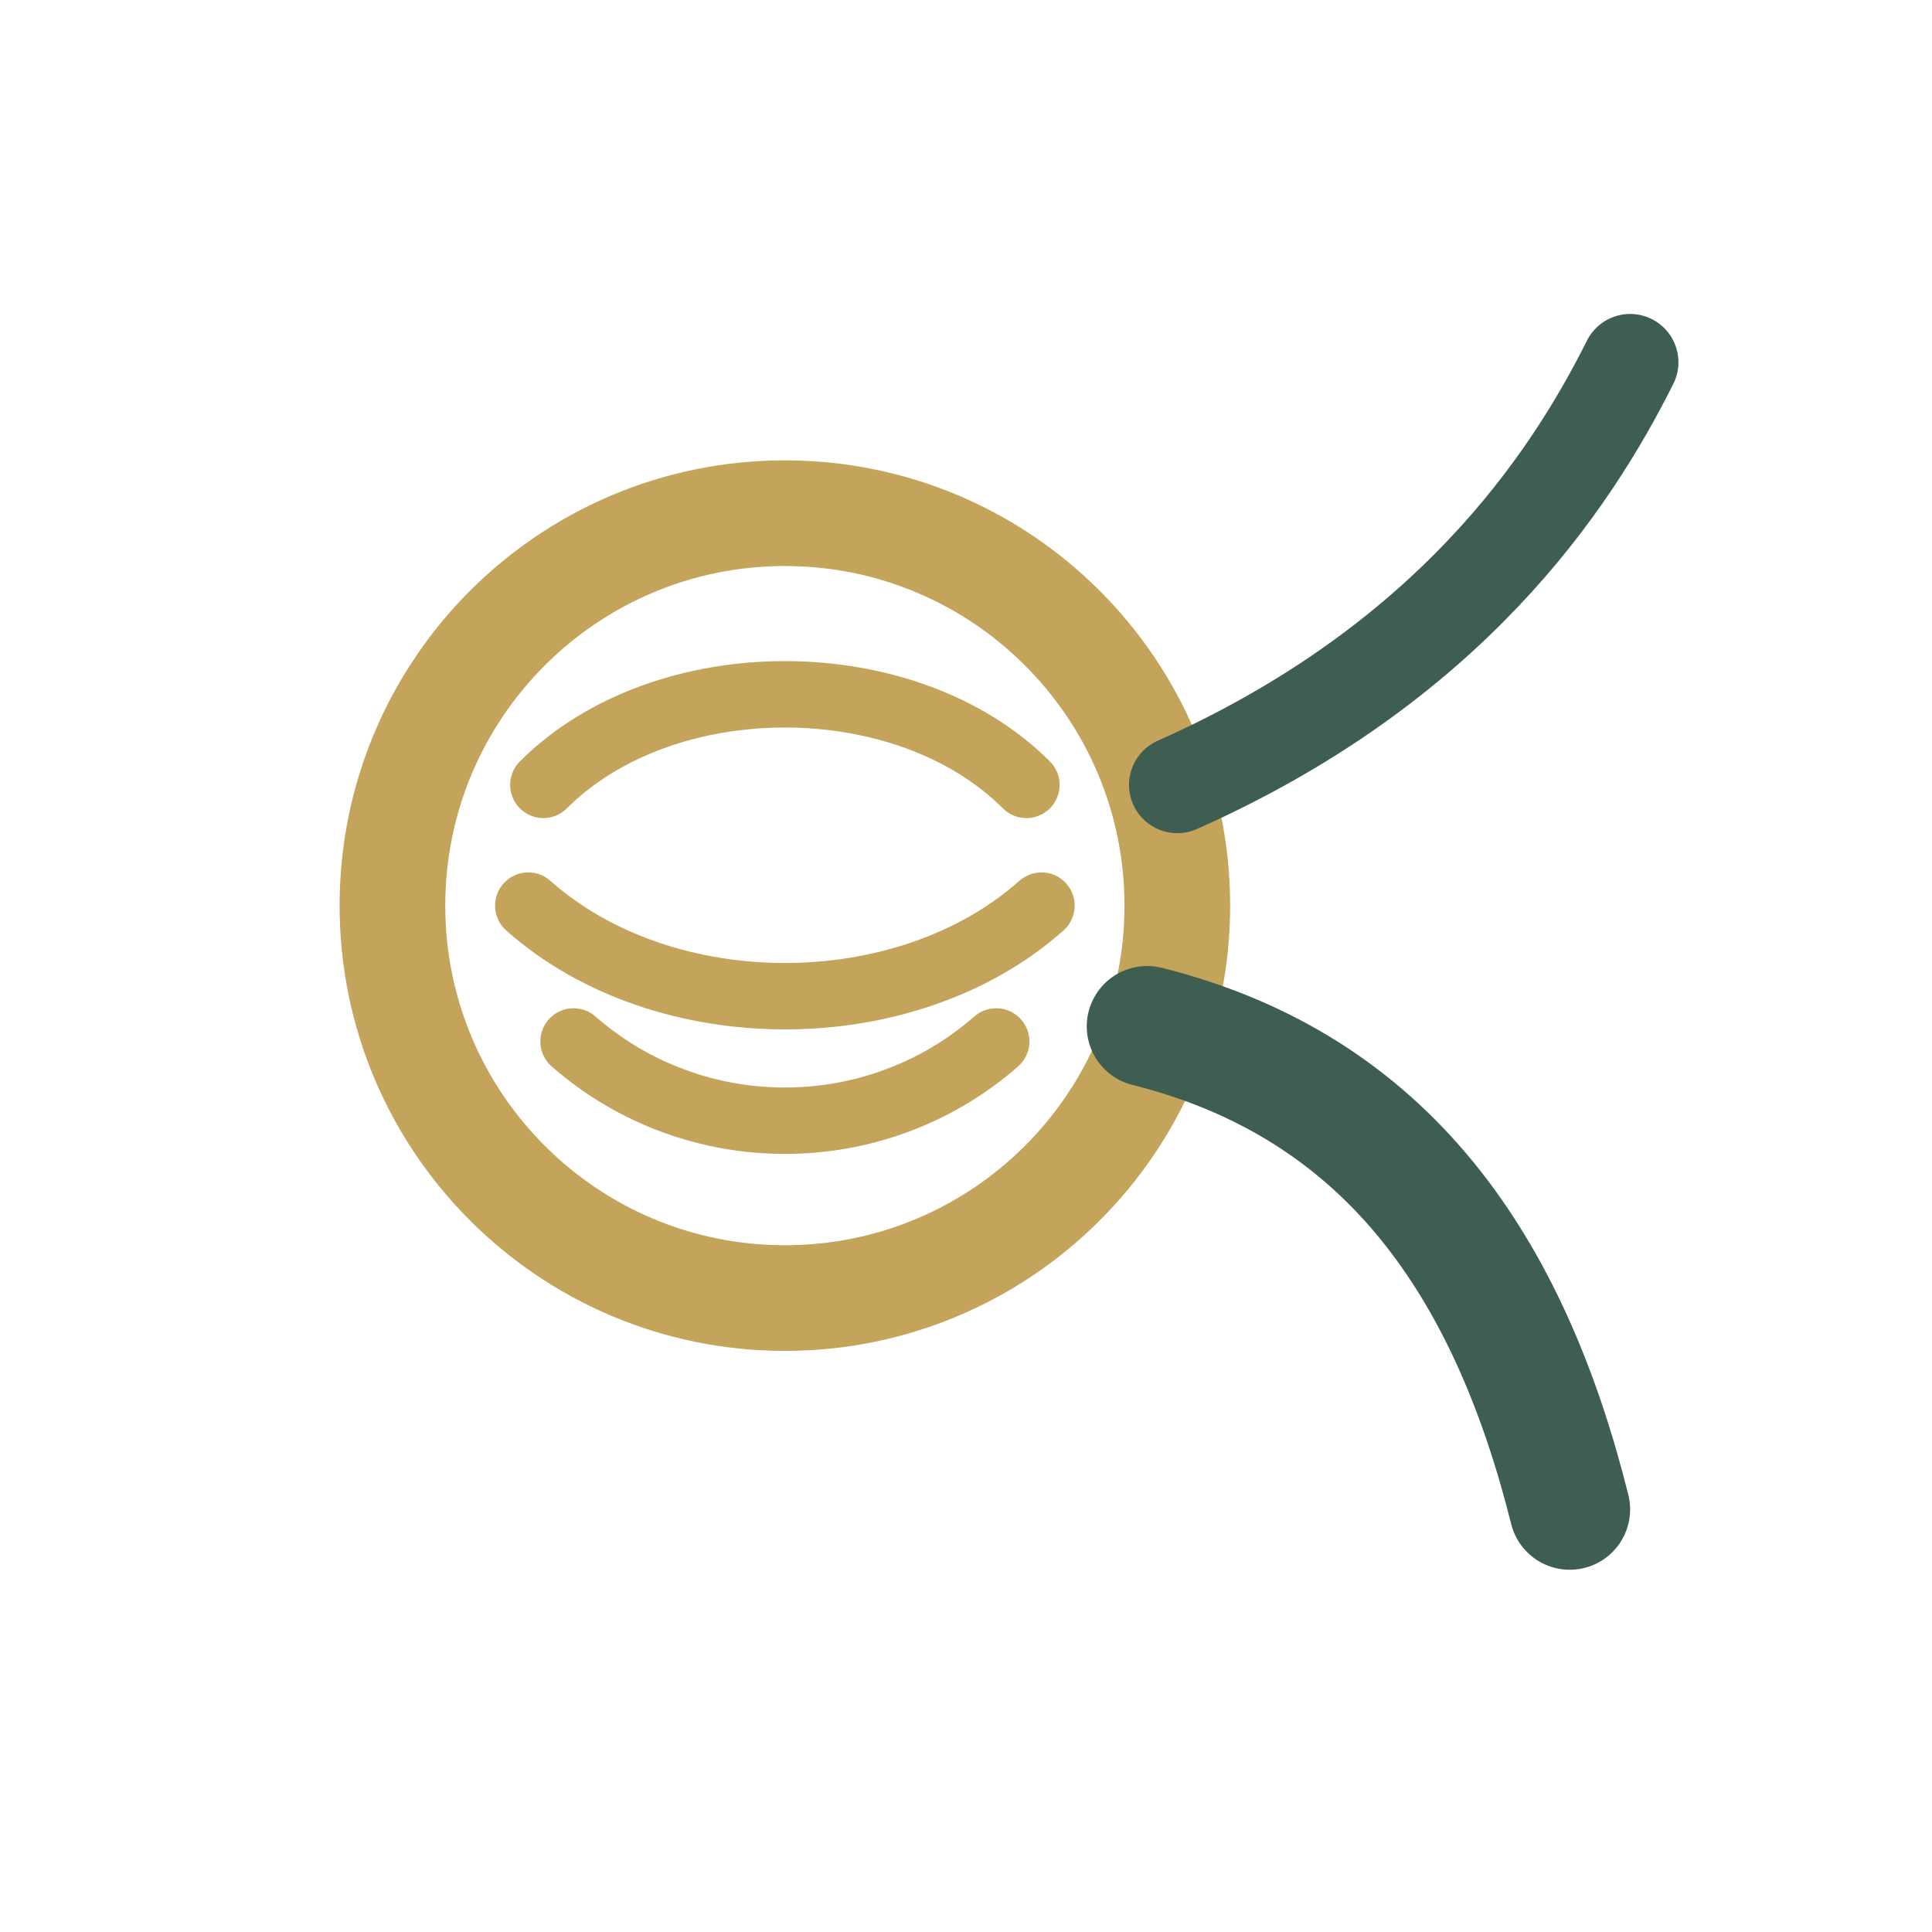
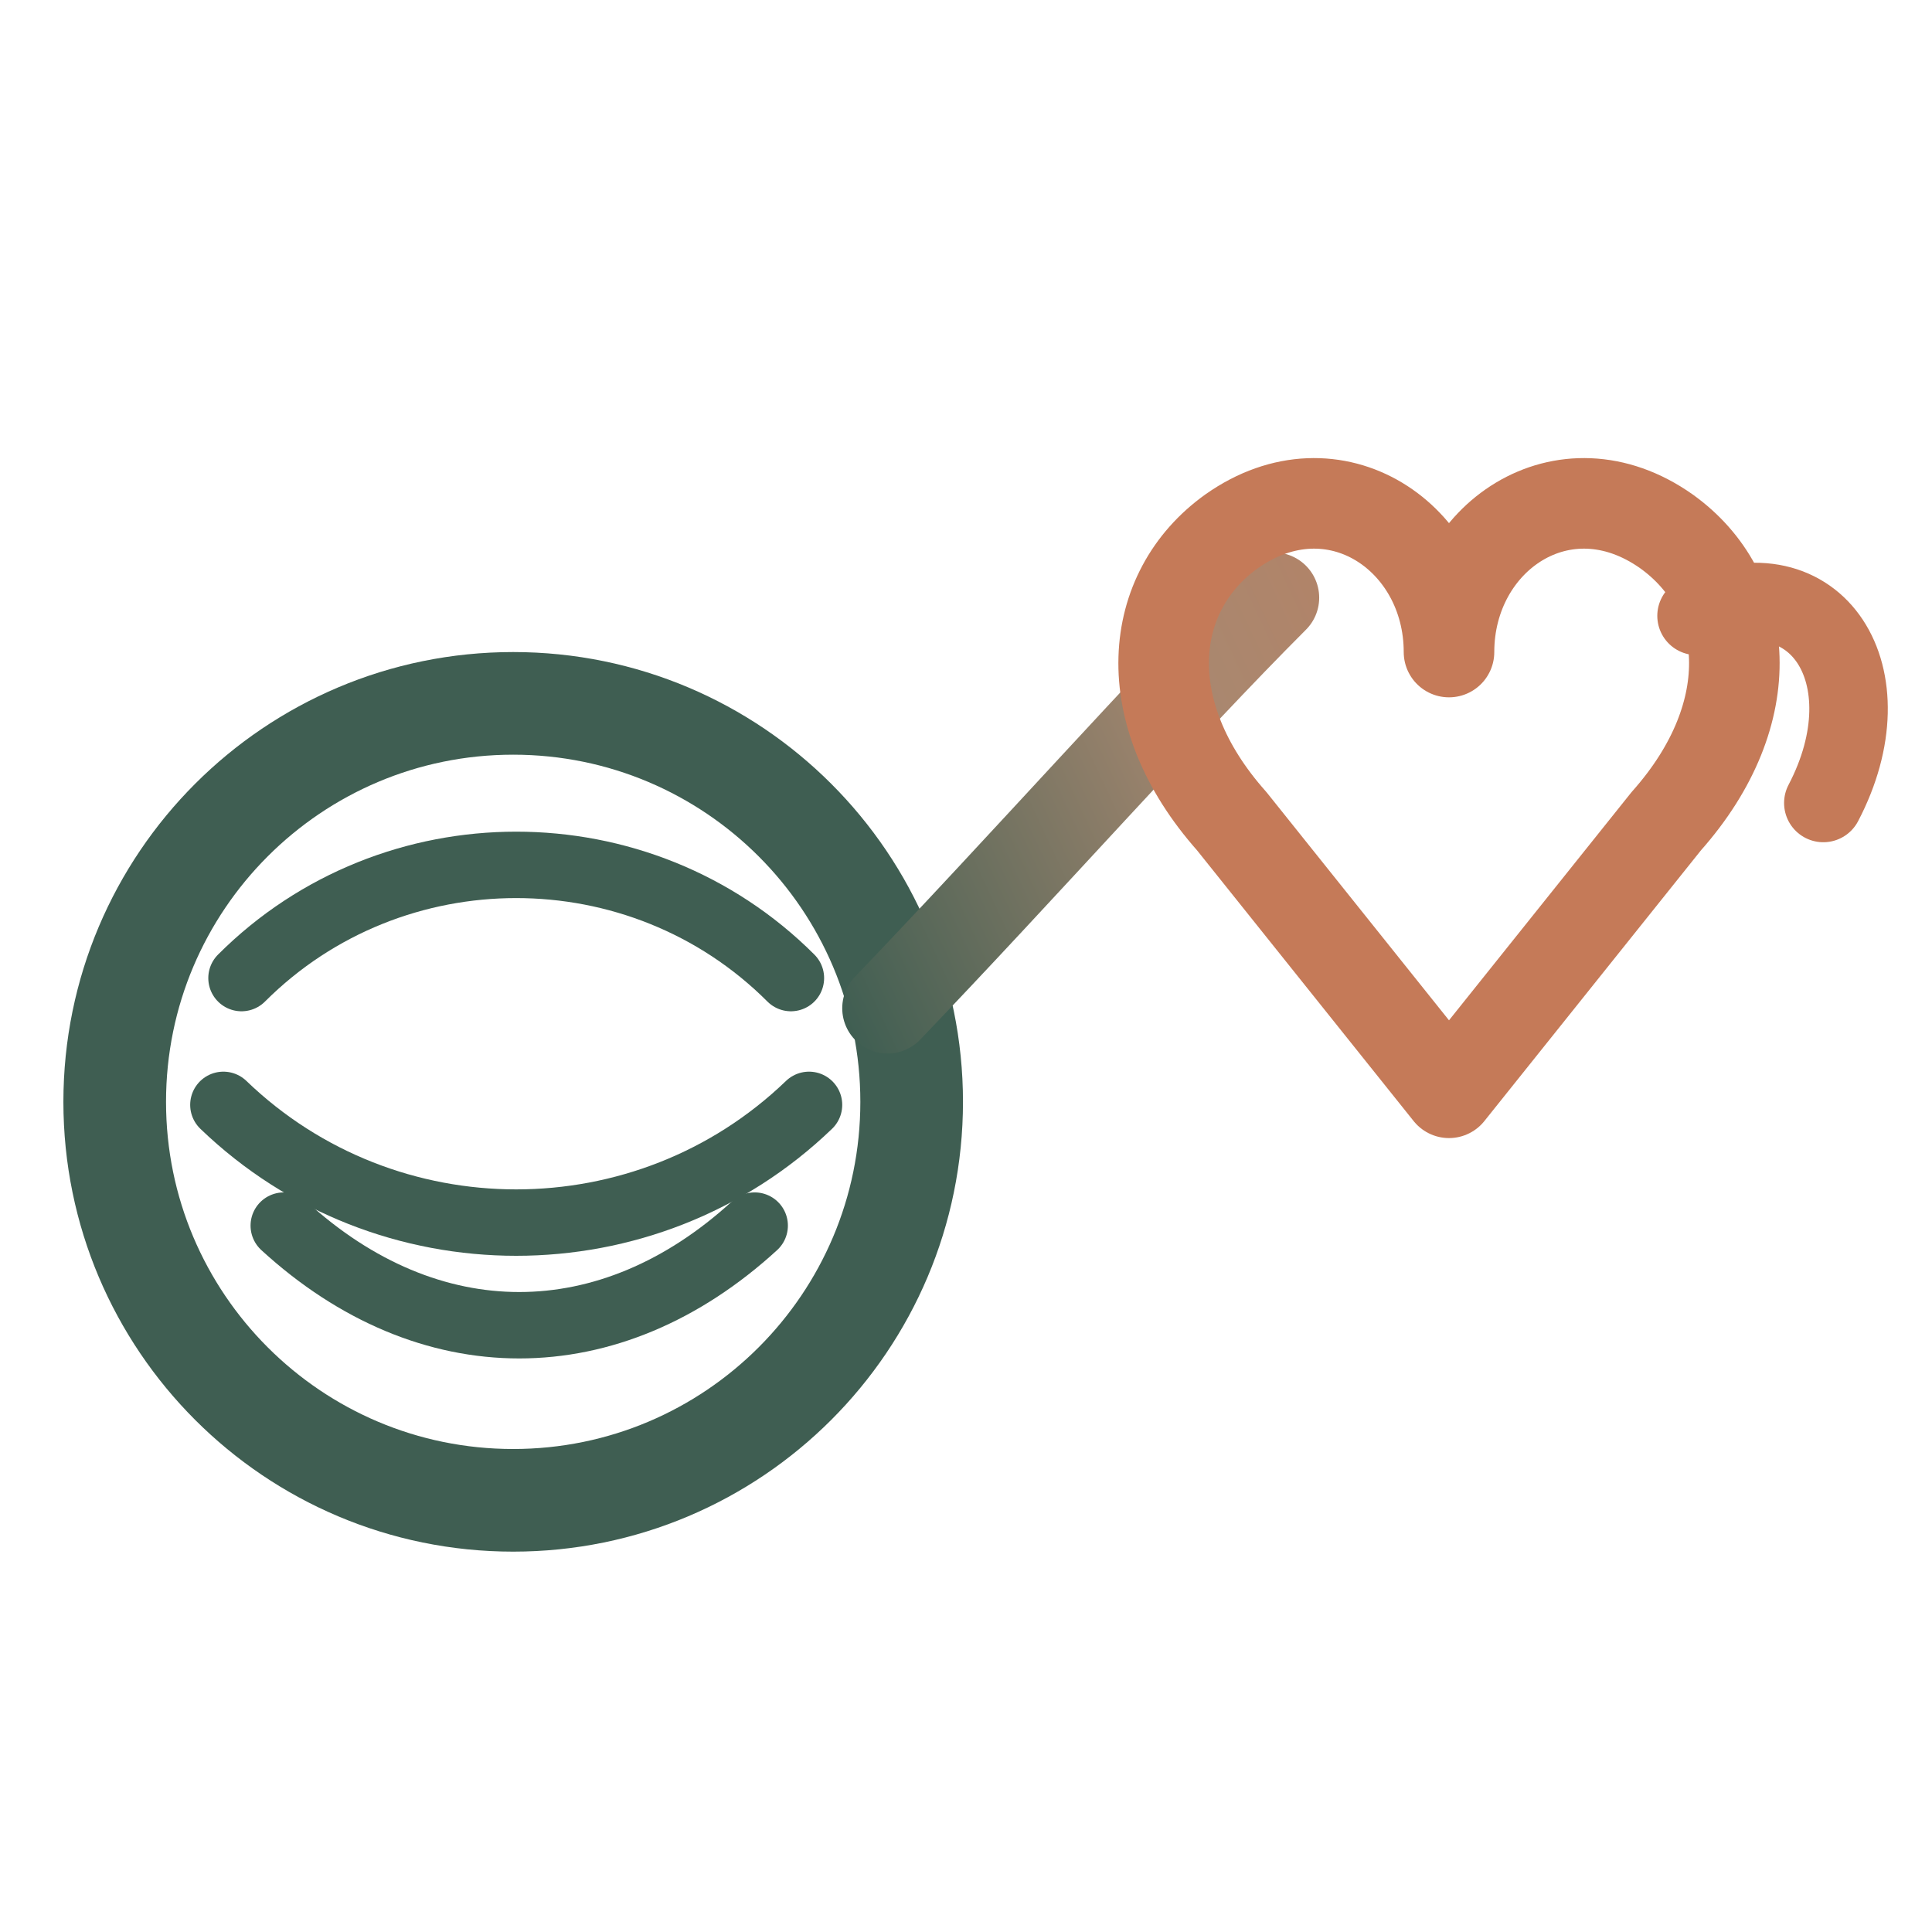
<svg xmlns="http://www.w3.org/2000/svg" viewBox="0 0 64 64" fill="none" role="img" aria-label="Yarn Trails">
-   <circle cx="26" cy="30" r="13" stroke="#C4A35A" stroke-width="3.5" />
-   <path d="M18 26 C22 22 30 22 34 26" stroke="#C4A35A" stroke-width="2.2" stroke-linecap="round" />
-   <path d="M17.5 30 C22 34 30 34 34.5 30" stroke="#C4A35A" stroke-width="2.2" stroke-linecap="round" />
-   <path d="M19 34.5 C23 38 29 38 33 34.5" stroke="#C4A35A" stroke-width="2.2" stroke-linecap="round" />
-   <path d="M38 34 C46 36 50 42 52 50" stroke="#3F5E52" stroke-width="4" stroke-linecap="round" />
-   <path d="M39 26 C48 22 52 16 54 12" stroke="#3F5E52" stroke-width="3.2" stroke-linecap="round" />
+   <defs>
+     <linearGradient id="yt-thread" x1="28" y1="34" x2="58" y2="20" gradientUnits="userSpaceOnUse">
+       <stop offset="0%" stop-color="#3F5E52" />
+       <stop offset="45%" stop-color="#A88870" />
+       <stop offset="100%" stop-color="#C57A58" />
+     </linearGradient>
+   </defs>
+   <circle cx="17" cy="36.5" r="13.2" stroke="#3F5E52" stroke-width="3.4" />
+   <path d="M8 32.4 C13 27.4 21.2 27.4 26.2 32.4" stroke="#3F5E52" stroke-width="2.2" stroke-linecap="round" />
+   <path d="M7.4 36.6 C12.8 41.8 21.4 41.8 26.8 36.6" stroke="#3F5E52" stroke-width="2.2" stroke-linecap="round" />
+   <path d="M9.4 40.6 C14.2 45 20.2 45 25 40.6" stroke="#3F5E52" stroke-width="2.2" stroke-linecap="round" />
+   <path d="M29.4 33.4 C34 28.6 38.6 23.4 42.2 19.8" stroke="url(#yt-thread)" stroke-width="3" stroke-linecap="round" />
+   <path d="M48 21.6        C48 17.8 44.2 15.2 40.8 17.6        C38 19.6 37.6 23.6 40.8 27.2        L48 36.2        L55.2 27.2        C58.4 23.6 58 19.6 55.2 17.6        C51.8 15.2 48 17.8 48 21.6" stroke="#C57A58" stroke-width="3" stroke-linecap="round" stroke-linejoin="round" />
+   <path d="M56.2 20.4 C60.2 18.6 62.6 22.4 60.4 26.6" stroke="#C57A58" stroke-width="2.6" stroke-linecap="round" />
</svg>
